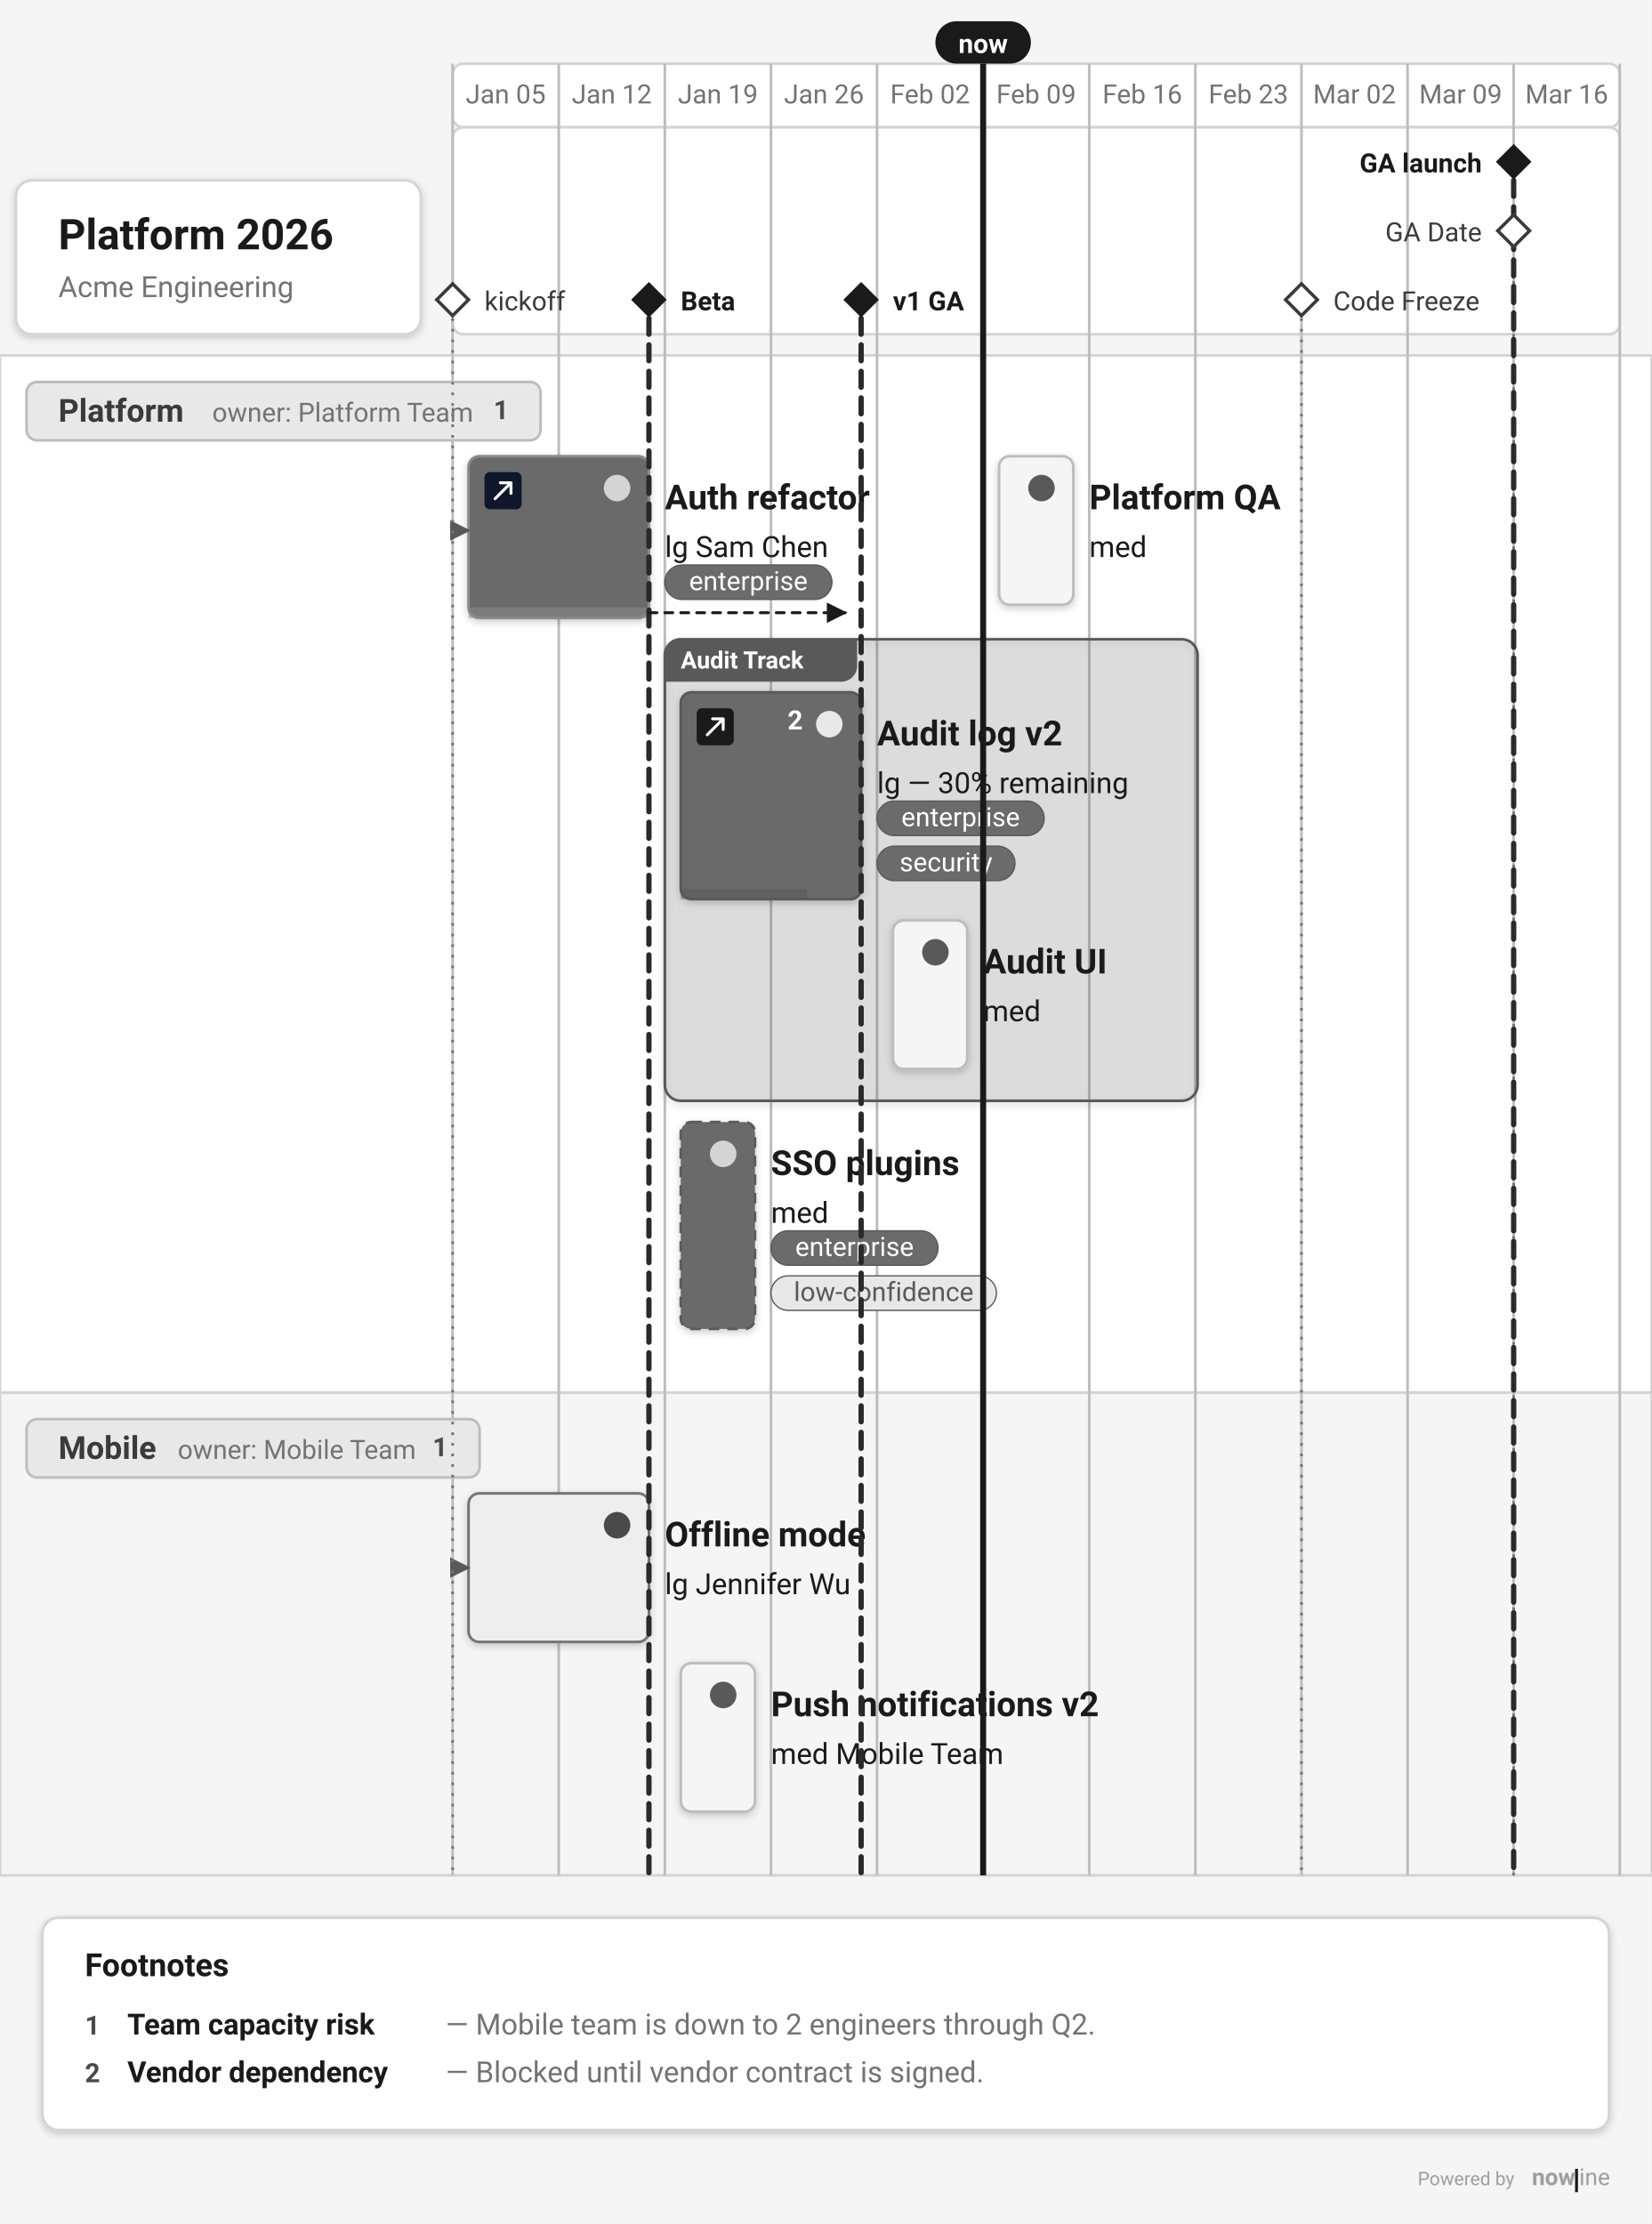
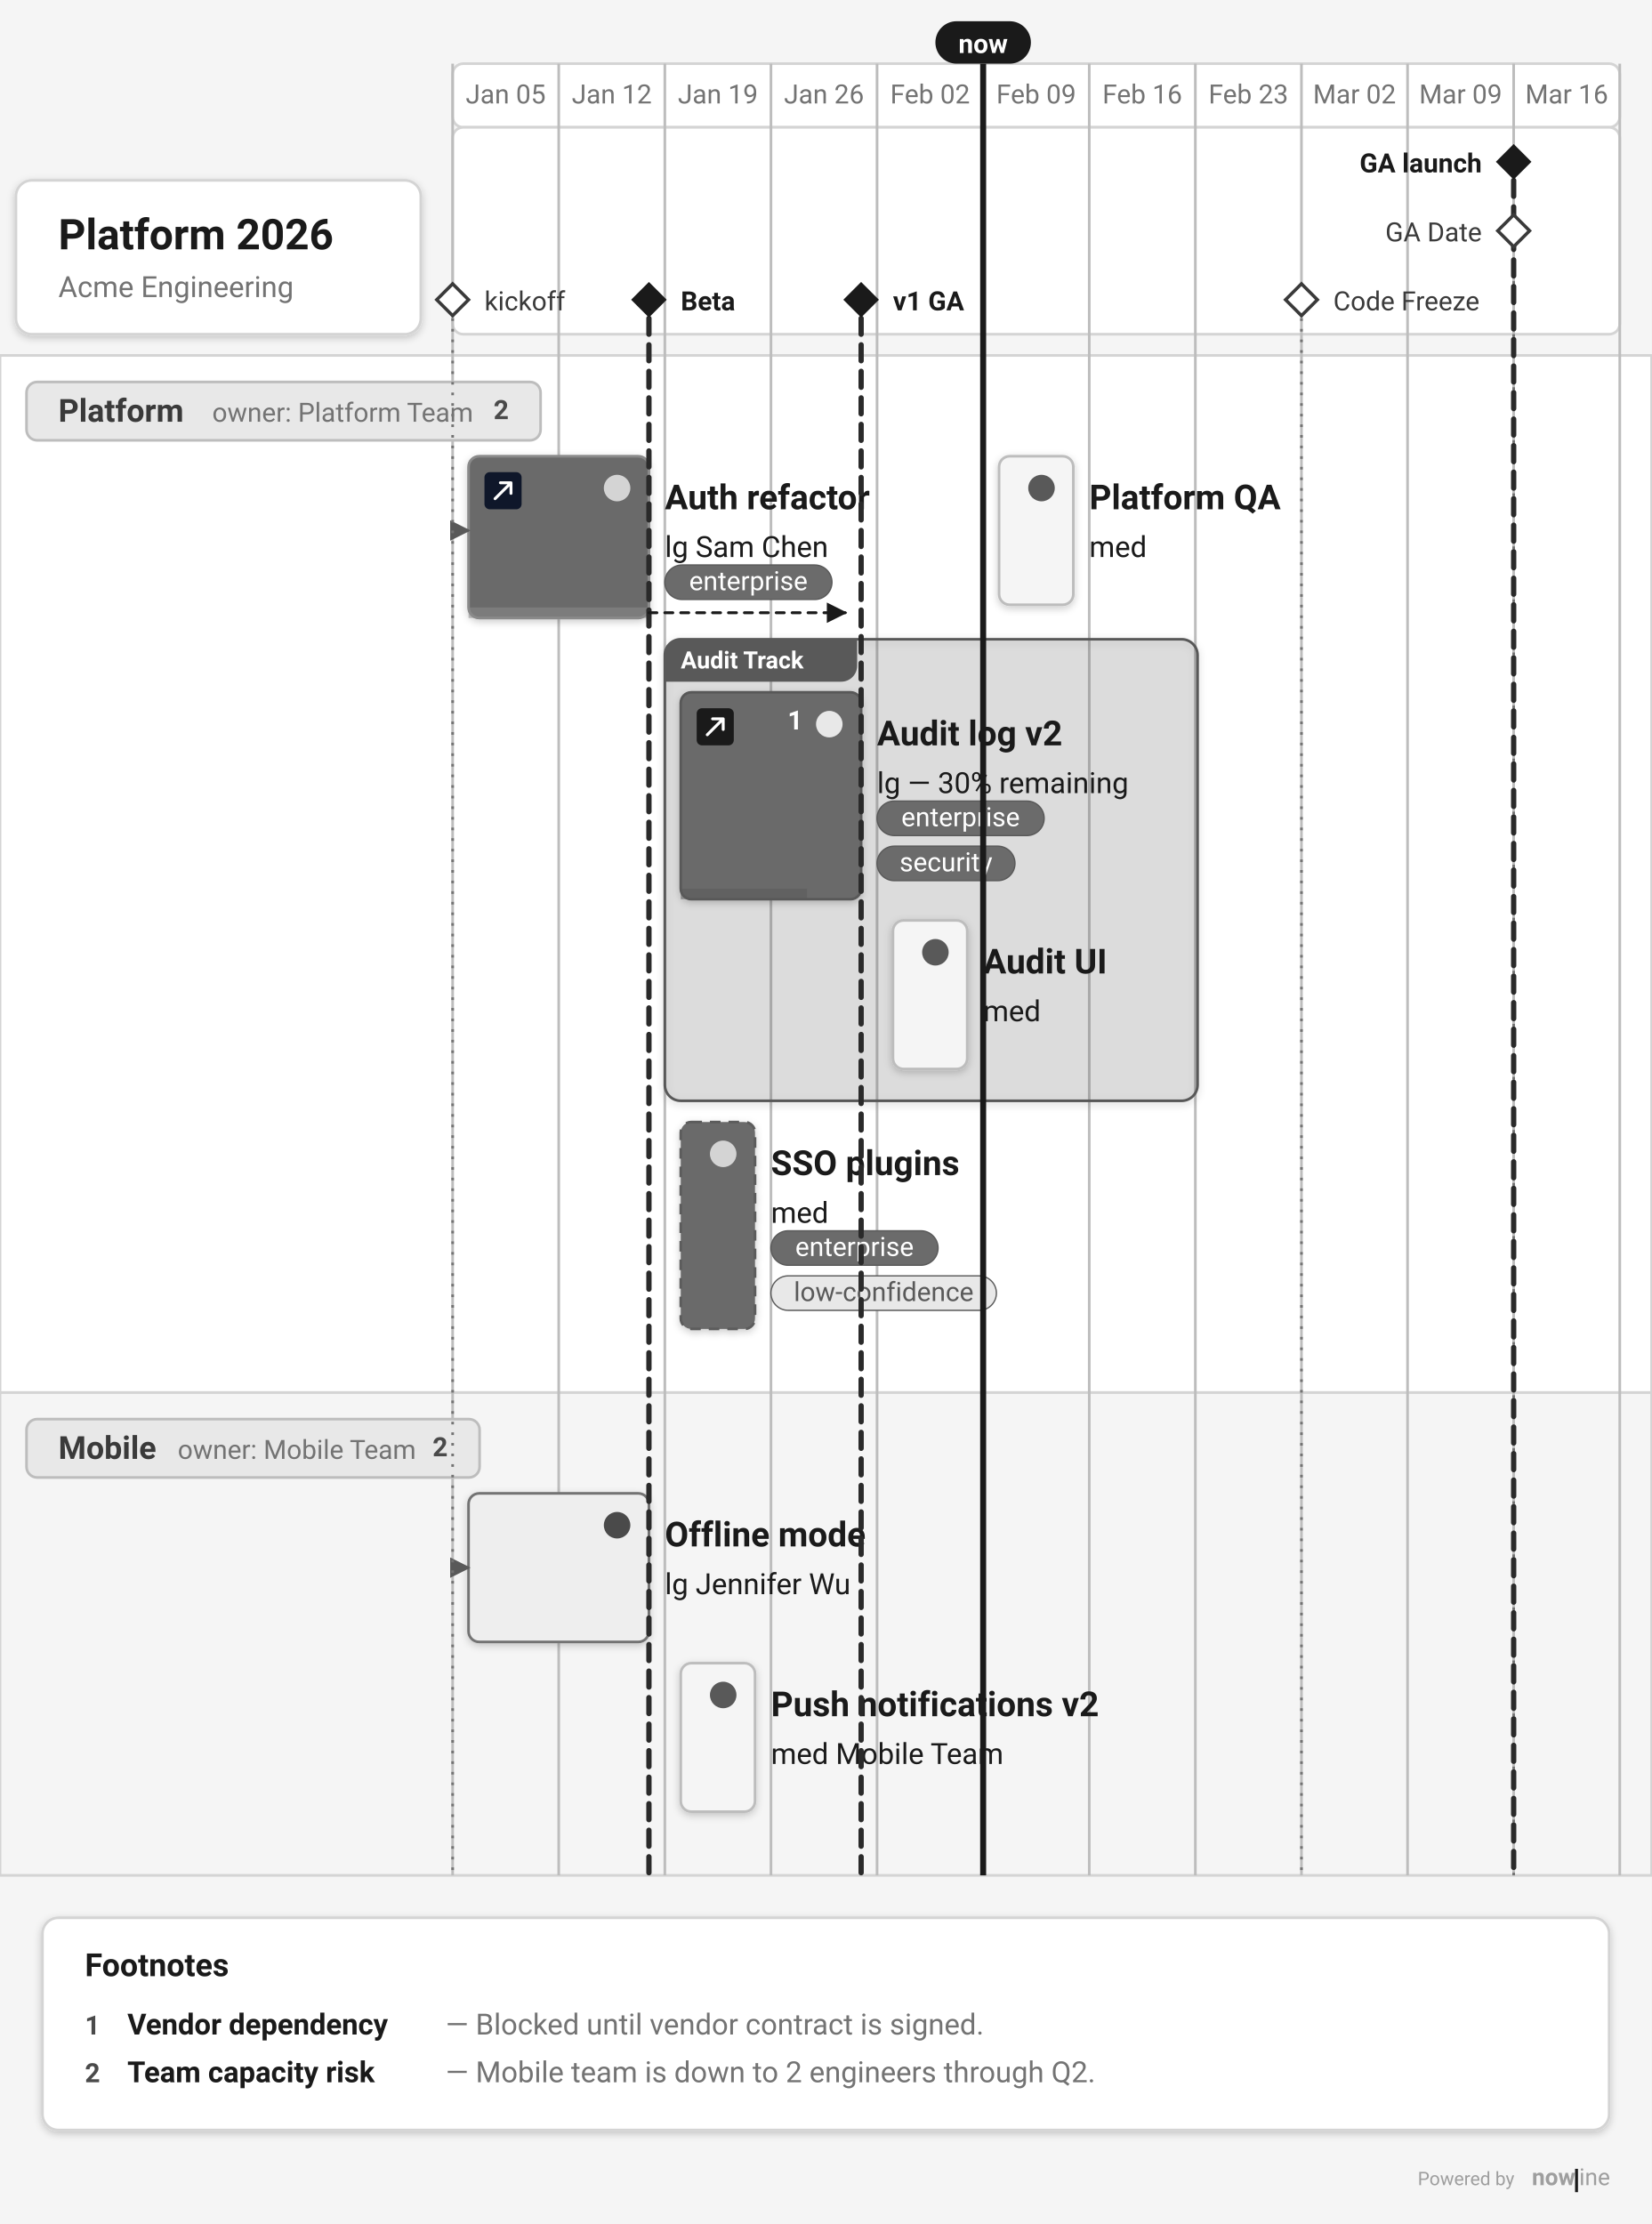
<svg xmlns="http://www.w3.org/2000/svg" data-generator="nowline" data-theme="grayscale" height="838.44" viewBox="0 0 622.64 838.44" width="622.64">
  <defs>
    <filter height="200%" id="nl-0-root-shadow-subtle" width="200%" x="-50%" y="-50%">
      <feGaussianBlur in="SourceAlpha" stdDeviation="1.5" />
      <feOffset dx="0" dy="1" result="offsetblur" />
      <feComponentTransfer>
        <feFuncA type="linear" slope="0.2" />
      </feComponentTransfer>
      <feMerge>
        <feMergeNode />
        <feMergeNode in="SourceGraphic" />
      </feMerge>
    </filter>
    <filter height="200%" id="nl-0-root-shadow-soft" width="200%" x="-50%" y="-50%">
      <feGaussianBlur in="SourceAlpha" stdDeviation="5" />
      <feOffset dx="0" dy="3" result="offsetblur" />
      <feComponentTransfer>
        <feFuncA type="linear" slope="0.3" />
      </feComponentTransfer>
      <feMerge>
        <feMergeNode />
        <feMergeNode in="SourceGraphic" />
      </feMerge>
    </filter>
    <filter height="200%" id="nl-0-root-shadow-hard" width="200%" x="-50%" y="-50%">
      <feGaussianBlur in="SourceAlpha" stdDeviation="0" />
      <feOffset dx="2" dy="2" result="offsetblur" />
      <feComponentTransfer>
        <feFuncA type="linear" slope="0.45" />
      </feComponentTransfer>
      <feMerge>
        <feMergeNode />
        <feMergeNode in="SourceGraphic" />
      </feMerge>
    </filter>
    <marker id="nl-0-root-arrow" viewBox="0 0 10 10" refX="9" refY="5" markerWidth="7" markerHeight="7" orient="auto">
      <path d="M 0 0 L 10 5 L 0 10 z" fill="#595959" />
    </marker>
    <marker id="nl-0-root-arrow-light" viewBox="0 0 10 10" refX="9" refY="5" markerWidth="7" markerHeight="7" orient="auto">
      <path d="M 0 0 L 10 5 L 0 10 z" fill="#9e9e9e" />
    </marker>
    <marker id="nl-0-root-arrow-dark" viewBox="0 0 10 10" refX="9" refY="5" markerWidth="7" markerHeight="7" orient="auto">
      <path d="M 0 0 L 10 5 L 0 10 z" fill="#1a1a1a" />
    </marker>
  </defs>
  <rect fill="#f5f5f5" height="838.44" width="622.64" x="0" y="0" />
  <g data-layer="timeline">
    <rect fill="#ffffff" height="24" rx="4" ry="4" stroke="#d4d4d4" stroke-width="1" width="440" x="170.64" y="24" />
    <rect fill="#ffffff" height="78" rx="4" ry="4" stroke="#d4d4d4" stroke-width="1" width="440" x="170.64" y="48" />
    <text fill="#737373" font-family="system-ui, -apple-system, &quot;Segoe UI&quot;, Roboto, sans-serif" font-size="10" text-anchor="middle" x="190.64" y="39">Jan 05</text>
    <text fill="#737373" font-family="system-ui, -apple-system, &quot;Segoe UI&quot;, Roboto, sans-serif" font-size="10" text-anchor="middle" x="230.64" y="39">Jan 12</text>
    <text fill="#737373" font-family="system-ui, -apple-system, &quot;Segoe UI&quot;, Roboto, sans-serif" font-size="10" text-anchor="middle" x="270.64" y="39">Jan 19</text>
    <text fill="#737373" font-family="system-ui, -apple-system, &quot;Segoe UI&quot;, Roboto, sans-serif" font-size="10" text-anchor="middle" x="310.64" y="39">Jan 26</text>
    <text fill="#737373" font-family="system-ui, -apple-system, &quot;Segoe UI&quot;, Roboto, sans-serif" font-size="10" text-anchor="middle" x="350.64" y="39">Feb 02</text>
    <text fill="#737373" font-family="system-ui, -apple-system, &quot;Segoe UI&quot;, Roboto, sans-serif" font-size="10" text-anchor="middle" x="390.64" y="39">Feb 09</text>
    <text fill="#737373" font-family="system-ui, -apple-system, &quot;Segoe UI&quot;, Roboto, sans-serif" font-size="10" text-anchor="middle" x="430.64" y="39">Feb 16</text>
    <text fill="#737373" font-family="system-ui, -apple-system, &quot;Segoe UI&quot;, Roboto, sans-serif" font-size="10" text-anchor="middle" x="470.64" y="39">Feb 23</text>
    <text fill="#737373" font-family="system-ui, -apple-system, &quot;Segoe UI&quot;, Roboto, sans-serif" font-size="10" text-anchor="middle" x="510.64" y="39">Mar 02</text>
    <text fill="#737373" font-family="system-ui, -apple-system, &quot;Segoe UI&quot;, Roboto, sans-serif" font-size="10" text-anchor="middle" x="550.64" y="39">Mar 09</text>
    <text fill="#737373" font-family="system-ui, -apple-system, &quot;Segoe UI&quot;, Roboto, sans-serif" font-size="10" text-anchor="middle" x="590.64" y="39">Mar 16</text>
  </g>
  <g data-id="platform" data-layer="swimlane-bg">
    <rect fill="#ffffff" height="391" stroke="#d4d4d4" stroke-width="1" width="622.64" x="0" y="134" />
  </g>
  <g data-id="mobile" data-layer="swimlane-bg">
    <rect fill="#f5f5f5" height="182" stroke="#d4d4d4" stroke-width="1" width="622.64" x="0" y="525" />
  </g>
  <g data-layer="grid">
    <line stroke="#bdbdbd" stroke-width="1" x1="170.64" x2="170.64" y1="24" y2="707" />
    <line stroke="#bdbdbd" stroke-width="1" x1="210.64" x2="210.64" y1="24" y2="707" />
    <line stroke="#bdbdbd" stroke-width="1" x1="250.64" x2="250.64" y1="24" y2="707" />
    <line stroke="#bdbdbd" stroke-width="1" x1="290.64" x2="290.64" y1="24" y2="707" />
    <line stroke="#bdbdbd" stroke-width="1" x1="330.64" x2="330.64" y1="24" y2="707" />
    <line stroke="#bdbdbd" stroke-width="1" x1="370.64" x2="370.64" y1="24" y2="707" />
    <line stroke="#bdbdbd" stroke-width="1" x1="410.64" x2="410.64" y1="24" y2="707" />
    <line stroke="#bdbdbd" stroke-width="1" x1="450.64" x2="450.64" y1="24" y2="707" />
    <line stroke="#bdbdbd" stroke-width="1" x1="490.64" x2="490.64" y1="24" y2="707" />
    <line stroke="#bdbdbd" stroke-width="1" x1="530.64" x2="530.64" y1="24" y2="707" />
    <line stroke="#bdbdbd" stroke-width="1" x1="570.64" x2="570.64" y1="24" y2="707" />
    <line stroke="#bdbdbd" stroke-width="1" x1="610.64" x2="610.64" y1="24" y2="707" />
  </g>
  <g data-id="platform" data-layer="swimlane">
    <rect fill="#e8e8e8" height="22" rx="4" ry="4" stroke="#bdbdbd" stroke-width="1" width="193.8" x="10" y="144" />
    <text fill="#3a3a3a" font-family="system-ui, -apple-system, &quot;Segoe UI&quot;, Roboto, sans-serif" font-size="12" font-weight="600" x="22" y="159">Platform</text>
    <text fill="#737373" font-family="system-ui, -apple-system, &quot;Segoe UI&quot;, Roboto, sans-serif" font-size="10" x="80" y="159">owner: Platform Team</text>
-     <text fill="#4a4a4a" font-family="system-ui, -apple-system, &quot;Segoe UI&quot;, Roboto, sans-serif" font-size="10" font-weight="700" text-anchor="end" x="191.8" y="158">1</text>
+     <text fill="#4a4a4a" font-family="system-ui, -apple-system, &quot;Segoe UI&quot;, Roboto, sans-serif" font-size="10" font-weight="700" text-anchor="end" x="191.8" y="158">2</text>
    <g data-id="auth-refactor" data-layer="item">
      <rect fill="#6b6b6b" filter="url(#nl-0-root-shadow-subtle)" height="61" rx="4" ry="4" stroke="#8a8a8a" stroke-width="1" width="68" x="176.64" y="172" />
      <rect fill="#8a8a8a" height="4" opacity="0.55" width="68" x="176.64" y="229" />
      <circle cx="232.64" cy="184" fill="#d4d4d4" r="5" />
      <text fill="#1a1a1a" font-family="system-ui, -apple-system, &quot;Segoe UI&quot;, Roboto, sans-serif" font-size="13" font-weight="600" x="250.64" y="192">Auth refactor</text>
      <text fill="#1a1a1a" font-family="system-ui, -apple-system, &quot;Segoe UI&quot;, Roboto, sans-serif" font-size="11" x="250.64" y="210">lg Sam Chen</text>
      <a href="https://github.com/acme/auth/issues/123" rel="noopener" target="_blank">
        <rect fill="#0f172a" height="14" rx="2" ry="2" width="14" x="182.64" y="178" />
        <path d="M186.64 188 L192.64 182 M188.64 182 H192.64 V186" fill="none" stroke="#ffffff" stroke-linecap="round" stroke-linejoin="round" stroke-width="1.1" />
      </a>
      <rect fill="#6b6b6b" height="13" rx="6.5" ry="6.5" stroke="#595959" stroke-width="0.5" width="63" x="250.64" y="213" />
      <text fill="#ffffff" font-family="system-ui, -apple-system, &quot;Segoe UI&quot;, Roboto, sans-serif" font-size="10" font-style="normal" font-weight="400" text-anchor="middle" x="282.14" y="222.5">enterprise</text>
    </g>
    <g data-layer="parallel">
      <g data-id="audit-track" data-layer="group">
        <rect fill="#5c5c5c" fill-opacity="0.18" filter="url(#nl-0-root-shadow-subtle)" height="174" rx="6" ry="6" stroke="#595959" stroke-width="1" width="200.84" x="250.64" y="241" />
        <path d="M256.64 241H323.14V251A6 6 0 0 1 317.14 257H250.64V247A6 6 0 0 1 256.64 241Z" fill="#595959" />
        <text fill="#ffffff" font-family="system-ui, -apple-system, &quot;Segoe UI&quot;, Roboto, sans-serif" font-size="9" font-weight="600" x="256.64" y="252">Audit Track</text>
        <g data-id="audit-log" data-layer="item">
          <rect fill="#6b6b6b" filter="url(#nl-0-root-shadow-subtle)" height="78" rx="4" ry="4" stroke="#595959" stroke-width="1" width="68" x="256.64" y="261" />
          <rect fill="#595959" height="4" opacity="0.55" width="47.6" x="256.64" y="335" />
          <circle cx="312.64" cy="273" fill="#e8e8e8" r="5" />
          <text fill="#1a1a1a" font-family="system-ui, -apple-system, &quot;Segoe UI&quot;, Roboto, sans-serif" font-size="13" font-weight="600" x="330.64" y="281">Audit log v2</text>
          <text fill="#1a1a1a" font-family="system-ui, -apple-system, &quot;Segoe UI&quot;, Roboto, sans-serif" font-size="11" x="330.64" y="299">lg — 30% remaining</text>
-           <text fill="#ffffff" font-family="system-ui, -apple-system, &quot;Segoe UI&quot;, Roboto, sans-serif" font-size="10" font-weight="700" text-anchor="end" x="302.64" y="275">2</text>
+           <text fill="#ffffff" font-family="system-ui, -apple-system, &quot;Segoe UI&quot;, Roboto, sans-serif" font-size="10" font-weight="700" text-anchor="end" x="302.64" y="275">1</text>
          <a href="https://wiki.acme.com/audit" rel="noopener" target="_blank">
            <rect fill="#1a1a1a" height="14" rx="2" ry="2" width="14" x="262.64" y="267" />
            <path d="M266.64 277 L272.64 271 M268.64 271 H272.64 V275" fill="none" stroke="#ffffff" stroke-linecap="round" stroke-linejoin="round" stroke-width="1.1" />
          </a>
          <rect fill="#6b6b6b" height="13" rx="6.5" ry="6.5" stroke="#595959" stroke-width="0.5" width="63" x="330.64" y="302" />
          <text fill="#ffffff" font-family="system-ui, -apple-system, &quot;Segoe UI&quot;, Roboto, sans-serif" font-size="10" font-style="normal" font-weight="400" text-anchor="middle" x="362.14" y="311.5">enterprise</text>
          <rect fill="#6b6b6b" height="13" rx="6.5" ry="6.5" stroke="#595959" stroke-width="0.5" width="52" x="330.64" y="319" />
          <text fill="#ffffff" font-family="system-ui, -apple-system, &quot;Segoe UI&quot;, Roboto, sans-serif" font-size="10" font-style="normal" font-weight="400" text-anchor="middle" x="356.64" y="328.5">security</text>
        </g>
        <g data-id="audit-ui" data-layer="item">
          <rect fill="#f5f5f5" filter="url(#nl-0-root-shadow-subtle)" height="56" rx="4" ry="4" stroke="#bdbdbd" stroke-width="1" width="28" x="336.64" y="347" />
          <circle cx="352.64" cy="359" fill="#595959" r="5" />
          <text fill="#1a1a1a" font-family="system-ui, -apple-system, &quot;Segoe UI&quot;, Roboto, sans-serif" font-size="13" font-weight="600" x="370.64" y="367">Audit UI</text>
          <text fill="#1a1a1a" font-family="system-ui, -apple-system, &quot;Segoe UI&quot;, Roboto, sans-serif" font-size="11" x="370.64" y="385">med</text>
        </g>
      </g>
      <g data-id="sso" data-layer="item">
        <rect fill="#6b6b6b" filter="url(#nl-0-root-shadow-subtle)" height="78" rx="4" ry="4" stroke="#5c5c5c" stroke-dasharray="4 3" stroke-width="1" width="28" x="256.64" y="423" />
        <circle cx="272.64" cy="435" fill="#d4d4d4" r="5" />
        <text fill="#1a1a1a" font-family="system-ui, -apple-system, &quot;Segoe UI&quot;, Roboto, sans-serif" font-size="13" font-weight="600" x="290.64" y="443">SSO plugins</text>
        <text fill="#1a1a1a" font-family="system-ui, -apple-system, &quot;Segoe UI&quot;, Roboto, sans-serif" font-size="11" x="290.64" y="461">med</text>
        <rect fill="#6b6b6b" height="13" rx="6.5" ry="6.5" stroke="#595959" stroke-width="0.5" width="63" x="290.64" y="464" />
        <text fill="#ffffff" font-family="system-ui, -apple-system, &quot;Segoe UI&quot;, Roboto, sans-serif" font-size="10" font-style="normal" font-weight="400" text-anchor="middle" x="322.14" y="473.5">enterprise</text>
        <rect fill="#e8e8e8" height="13" rx="6.5" ry="6.5" stroke="#5c5c5c" stroke-width="0.5" width="85" x="290.64" y="481" />
        <text fill="#595959" font-family="system-ui, -apple-system, &quot;Segoe UI&quot;, Roboto, sans-serif" font-size="10" font-style="normal" font-weight="400" text-anchor="middle" x="333.14" y="490.5">low-confidence</text>
      </g>
    </g>
    <g data-id="platform-qa" data-layer="item">
      <rect fill="#f5f5f5" filter="url(#nl-0-root-shadow-subtle)" height="56" rx="4" ry="4" stroke="#bdbdbd" stroke-width="1" width="28" x="376.64" y="172" />
      <circle cx="392.64" cy="184" fill="#595959" r="5" />
      <text fill="#1a1a1a" font-family="system-ui, -apple-system, &quot;Segoe UI&quot;, Roboto, sans-serif" font-size="13" font-weight="600" x="410.64" y="192">Platform QA</text>
      <text fill="#1a1a1a" font-family="system-ui, -apple-system, &quot;Segoe UI&quot;, Roboto, sans-serif" font-size="11" x="410.64" y="210">med</text>
    </g>
  </g>
  <g data-id="mobile" data-layer="swimlane">
    <rect fill="#e8e8e8" height="22" rx="4" ry="4" stroke="#bdbdbd" stroke-width="1" width="170.8" x="10" y="535" />
    <text fill="#3a3a3a" font-family="system-ui, -apple-system, &quot;Segoe UI&quot;, Roboto, sans-serif" font-size="12" font-weight="600" x="22" y="550">Mobile</text>
    <text fill="#737373" font-family="system-ui, -apple-system, &quot;Segoe UI&quot;, Roboto, sans-serif" font-size="10" x="67" y="550">owner: Mobile Team</text>
-     <text fill="#4a4a4a" font-family="system-ui, -apple-system, &quot;Segoe UI&quot;, Roboto, sans-serif" font-size="10" font-weight="700" text-anchor="end" x="168.8" y="549">1</text>
+     <text fill="#4a4a4a" font-family="system-ui, -apple-system, &quot;Segoe UI&quot;, Roboto, sans-serif" font-size="10" font-weight="700" text-anchor="end" x="168.8" y="549">2</text>
    <g data-id="offline" data-layer="item">
      <rect fill="#eeeeee" filter="url(#nl-0-root-shadow-subtle)" height="56" rx="4" ry="4" stroke="#737373" stroke-width="1" width="68" x="176.64" y="563" />
      <circle cx="232.64" cy="575" fill="#4a4a4a" r="5" />
      <text fill="#1a1a1a" font-family="system-ui, -apple-system, &quot;Segoe UI&quot;, Roboto, sans-serif" font-size="13" font-weight="600" x="250.64" y="583">Offline mode</text>
      <text fill="#1a1a1a" font-family="system-ui, -apple-system, &quot;Segoe UI&quot;, Roboto, sans-serif" font-size="11" x="250.64" y="601">lg Jennifer Wu</text>
    </g>
    <g data-id="push-v2" data-layer="item">
      <rect fill="#f5f5f5" filter="url(#nl-0-root-shadow-subtle)" height="56" rx="4" ry="4" stroke="#bdbdbd" stroke-width="1" width="28" x="256.64" y="627" />
      <circle cx="272.64" cy="639" fill="#595959" r="5" />
      <text fill="#1a1a1a" font-family="system-ui, -apple-system, &quot;Segoe UI&quot;, Roboto, sans-serif" font-size="13" font-weight="600" x="290.64" y="647">Push notifications v2</text>
      <text fill="#1a1a1a" font-family="system-ui, -apple-system, &quot;Segoe UI&quot;, Roboto, sans-serif" font-size="11" x="290.64" y="665">med Mobile Team</text>
    </g>
  </g>
  <path d="M170.64 200 L176.64 200" fill="none" marker-end="url(#nl-0-root-arrow)" stroke="#595959" stroke-linejoin="round" stroke-width="1.1" />
  <path d="M170.64 591 L176.64 591" fill="none" marker-end="url(#nl-0-root-arrow)" stroke="#595959" stroke-linejoin="round" stroke-width="1.1" />
  <line stroke="#737373" stroke-dasharray="1 3" stroke-width="1" x1="170.64" x2="170.64" y1="120" y2="707" />
  <line stroke="#737373" stroke-dasharray="1 3" stroke-width="1" x1="490.64" x2="490.64" y1="120" y2="707" />
  <line stroke="#737373" stroke-dasharray="1 3" stroke-width="1" x1="570.64" x2="570.64" y1="94" y2="707" />
  <line stroke="#2a2a2a" stroke-dasharray="6 4" stroke-linecap="round" stroke-width="2" x1="244.64" x2="244.64" y1="120" y2="707" />
  <line stroke="#2a2a2a" stroke-dasharray="6 4" stroke-linecap="round" stroke-width="2" x1="324.64" x2="324.64" y1="120" y2="707" />
  <path d="M244.64 231 H318.64" fill="none" marker-end="url(#nl-0-root-arrow-dark)" stroke="#1a1a1a" stroke-dasharray="3 3" stroke-linecap="round" stroke-width="1.1" />
  <line stroke="#2a2a2a" stroke-dasharray="6 4" stroke-linecap="round" stroke-width="2" x1="570.64" x2="570.64" y1="68" y2="707" />
  <g data-id="kickoff" data-layer="anchor">
    <path d="M170.64 107 L176.64 113 L170.64 119 L164.64 113 Z" fill="#ffffff" stroke="#3a3a3a" stroke-width="1.25" />
    <text fill="#3a3a3a" font-family="system-ui, -apple-system, &quot;Segoe UI&quot;, Roboto, sans-serif" font-size="10" x="182.64" y="117">kickoff</text>
  </g>
  <g data-id="code-freeze" data-layer="anchor">
    <path d="M490.64 107 L496.64 113 L490.64 119 L484.64 113 Z" fill="#ffffff" stroke="#3a3a3a" stroke-width="1.25" />
    <text fill="#3a3a3a" font-family="system-ui, -apple-system, &quot;Segoe UI&quot;, Roboto, sans-serif" font-size="10" x="502.64" y="117">Code Freeze</text>
  </g>
  <g data-id="ga-date" data-layer="anchor">
    <path d="M570.64 81 L576.64 87 L570.64 93 L564.64 87 Z" fill="#ffffff" stroke="#3a3a3a" stroke-width="1.25" />
    <text fill="#3a3a3a" font-family="system-ui, -apple-system, &quot;Segoe UI&quot;, Roboto, sans-serif" font-size="10" text-anchor="end" x="558.64" y="91">GA Date</text>
  </g>
  <g data-id="beta" data-layer="milestone">
    <path d="M244.64 107 L250.64 113 L244.64 119 L238.64 113 Z" fill="#1a1a1a" stroke="#1a1a1a" stroke-width="1" />
    <text fill="#1a1a1a" font-family="system-ui, -apple-system, &quot;Segoe UI&quot;, Roboto, sans-serif" font-size="10" font-weight="600" x="256.64" y="117">Beta</text>
  </g>
  <g data-id="v1-ga" data-layer="milestone">
    <path d="M324.64 107 L330.64 113 L324.64 119 L318.64 113 Z" fill="#1a1a1a" stroke="#1a1a1a" stroke-width="1" />
    <text fill="#1a1a1a" font-family="system-ui, -apple-system, &quot;Segoe UI&quot;, Roboto, sans-serif" font-size="10" font-weight="600" x="336.64" y="117">v1 GA</text>
  </g>
  <g data-id="ga-launch" data-layer="milestone">
    <path d="M570.64 55 L576.64 61 L570.64 67 L564.64 61 Z" fill="#1a1a1a" stroke="#1a1a1a" stroke-width="1" />
    <text fill="#1a1a1a" font-family="system-ui, -apple-system, &quot;Segoe UI&quot;, Roboto, sans-serif" font-size="10" font-weight="600" text-anchor="end" x="558.64" y="65">GA launch</text>
  </g>
  <g data-layer="nowline">
    <line stroke="#1a1a1a" stroke-width="2.25" x1="370.64" x2="370.64" y1="24" y2="707" />
    <rect fill="#1a1a1a" height="16" rx="8" ry="8" width="36" x="352.64" y="8" />
    <text fill="#ffffff" font-family="system-ui, -apple-system, &quot;Segoe UI&quot;, Roboto, sans-serif" font-size="10" font-weight="700" text-anchor="middle" x="370.64" y="20">now</text>
  </g>
  <g data-layer="footnotes">
    <rect fill="#ffffff" filter="url(#nl-0-root-shadow-subtle)" height="80" rx="6" ry="6" stroke="#d4d4d4" stroke-width="1" width="590.64" x="16" y="723" />
    <text fill="#1a1a1a" font-family="system-ui, -apple-system, &quot;Segoe UI&quot;, Roboto, sans-serif" font-size="12" font-weight="700" x="32" y="745">Footnotes</text>
    <text fill="#4a4a4a" font-family="system-ui, -apple-system, &quot;Segoe UI&quot;, Roboto, sans-serif" font-size="10" font-weight="700" x="32" y="767">1</text>
-     <text fill="#1a1a1a" font-family="system-ui, -apple-system, &quot;Segoe UI&quot;, Roboto, sans-serif" font-size="11" font-weight="600" x="48" y="767">Team capacity risk</text>
-     <text fill="#737373" font-family="system-ui, -apple-system, &quot;Segoe UI&quot;, Roboto, sans-serif" font-size="11" x="168" y="767">— Mobile team is down to 2 engineers through Q2.</text>
+     <text fill="#1a1a1a" font-family="system-ui, -apple-system, &quot;Segoe UI&quot;, Roboto, sans-serif" font-size="11" font-weight="600" x="48" y="767">Vendor dependency</text>
+     <text fill="#737373" font-family="system-ui, -apple-system, &quot;Segoe UI&quot;, Roboto, sans-serif" font-size="11" x="168" y="767">— Blocked until vendor contract is signed.</text>
    <text fill="#4a4a4a" font-family="system-ui, -apple-system, &quot;Segoe UI&quot;, Roboto, sans-serif" font-size="10" font-weight="700" x="32" y="785">2</text>
-     <text fill="#1a1a1a" font-family="system-ui, -apple-system, &quot;Segoe UI&quot;, Roboto, sans-serif" font-size="11" font-weight="600" x="48" y="785">Vendor dependency</text>
-     <text fill="#737373" font-family="system-ui, -apple-system, &quot;Segoe UI&quot;, Roboto, sans-serif" font-size="11" x="168" y="785">— Blocked until vendor contract is signed.</text>
+     <text fill="#1a1a1a" font-family="system-ui, -apple-system, &quot;Segoe UI&quot;, Roboto, sans-serif" font-size="11" font-weight="600" x="48" y="785">Team capacity risk</text>
+     <text fill="#737373" font-family="system-ui, -apple-system, &quot;Segoe UI&quot;, Roboto, sans-serif" font-size="11" x="168" y="785">— Mobile team is down to 2 engineers through Q2.</text>
  </g>
  <g data-id="nl-0-root-header" data-layer="header">
    <rect fill="#ffffff" filter="url(#nl-0-root-shadow-subtle)" height="58" rx="6" ry="6" stroke="#d4d4d4" stroke-width="1" width="152.64" x="6" y="68" />
    <text fill="#1a1a1a" font-family="system-ui, -apple-system, &quot;Segoe UI&quot;, Roboto, sans-serif" font-size="16" font-weight="600" x="22" y="94">Platform 2026</text>
    <text fill="#737373" font-family="system-ui, -apple-system, &quot;Segoe UI&quot;, Roboto, sans-serif" font-size="11" x="22" y="112">Acme Engineering</text>
  </g>
  <a aria-label="Powered by nowline" href="https://nowline.io" rel="noopener" target="_blank">
    <g data-layer="attribution">
      <g transform="translate(534.48 815) scale(0.22)">
        <text fill="#9e9e9e" font-family="system-ui, -apple-system, &quot;Segoe UI&quot;, Roboto, sans-serif" font-size="32" font-weight="400" x="0" y="40">Powered by</text>
        <text fill="#9e9e9e" font-family="system-ui, -apple-system, &quot;Segoe UI&quot;, Roboto, sans-serif" font-size="40" font-weight="700" x="195.6" y="40">now</text>
        <rect fill="#1a1a1a" height="40" width="5" x="269.6" y="12" />
        <text fill="#9e9e9e" font-family="system-ui, -apple-system, &quot;Segoe UI&quot;, Roboto, sans-serif" font-size="40" font-weight="400" x="276.6" y="40">ine</text>
      </g>
    </g>
  </a>
</svg>
